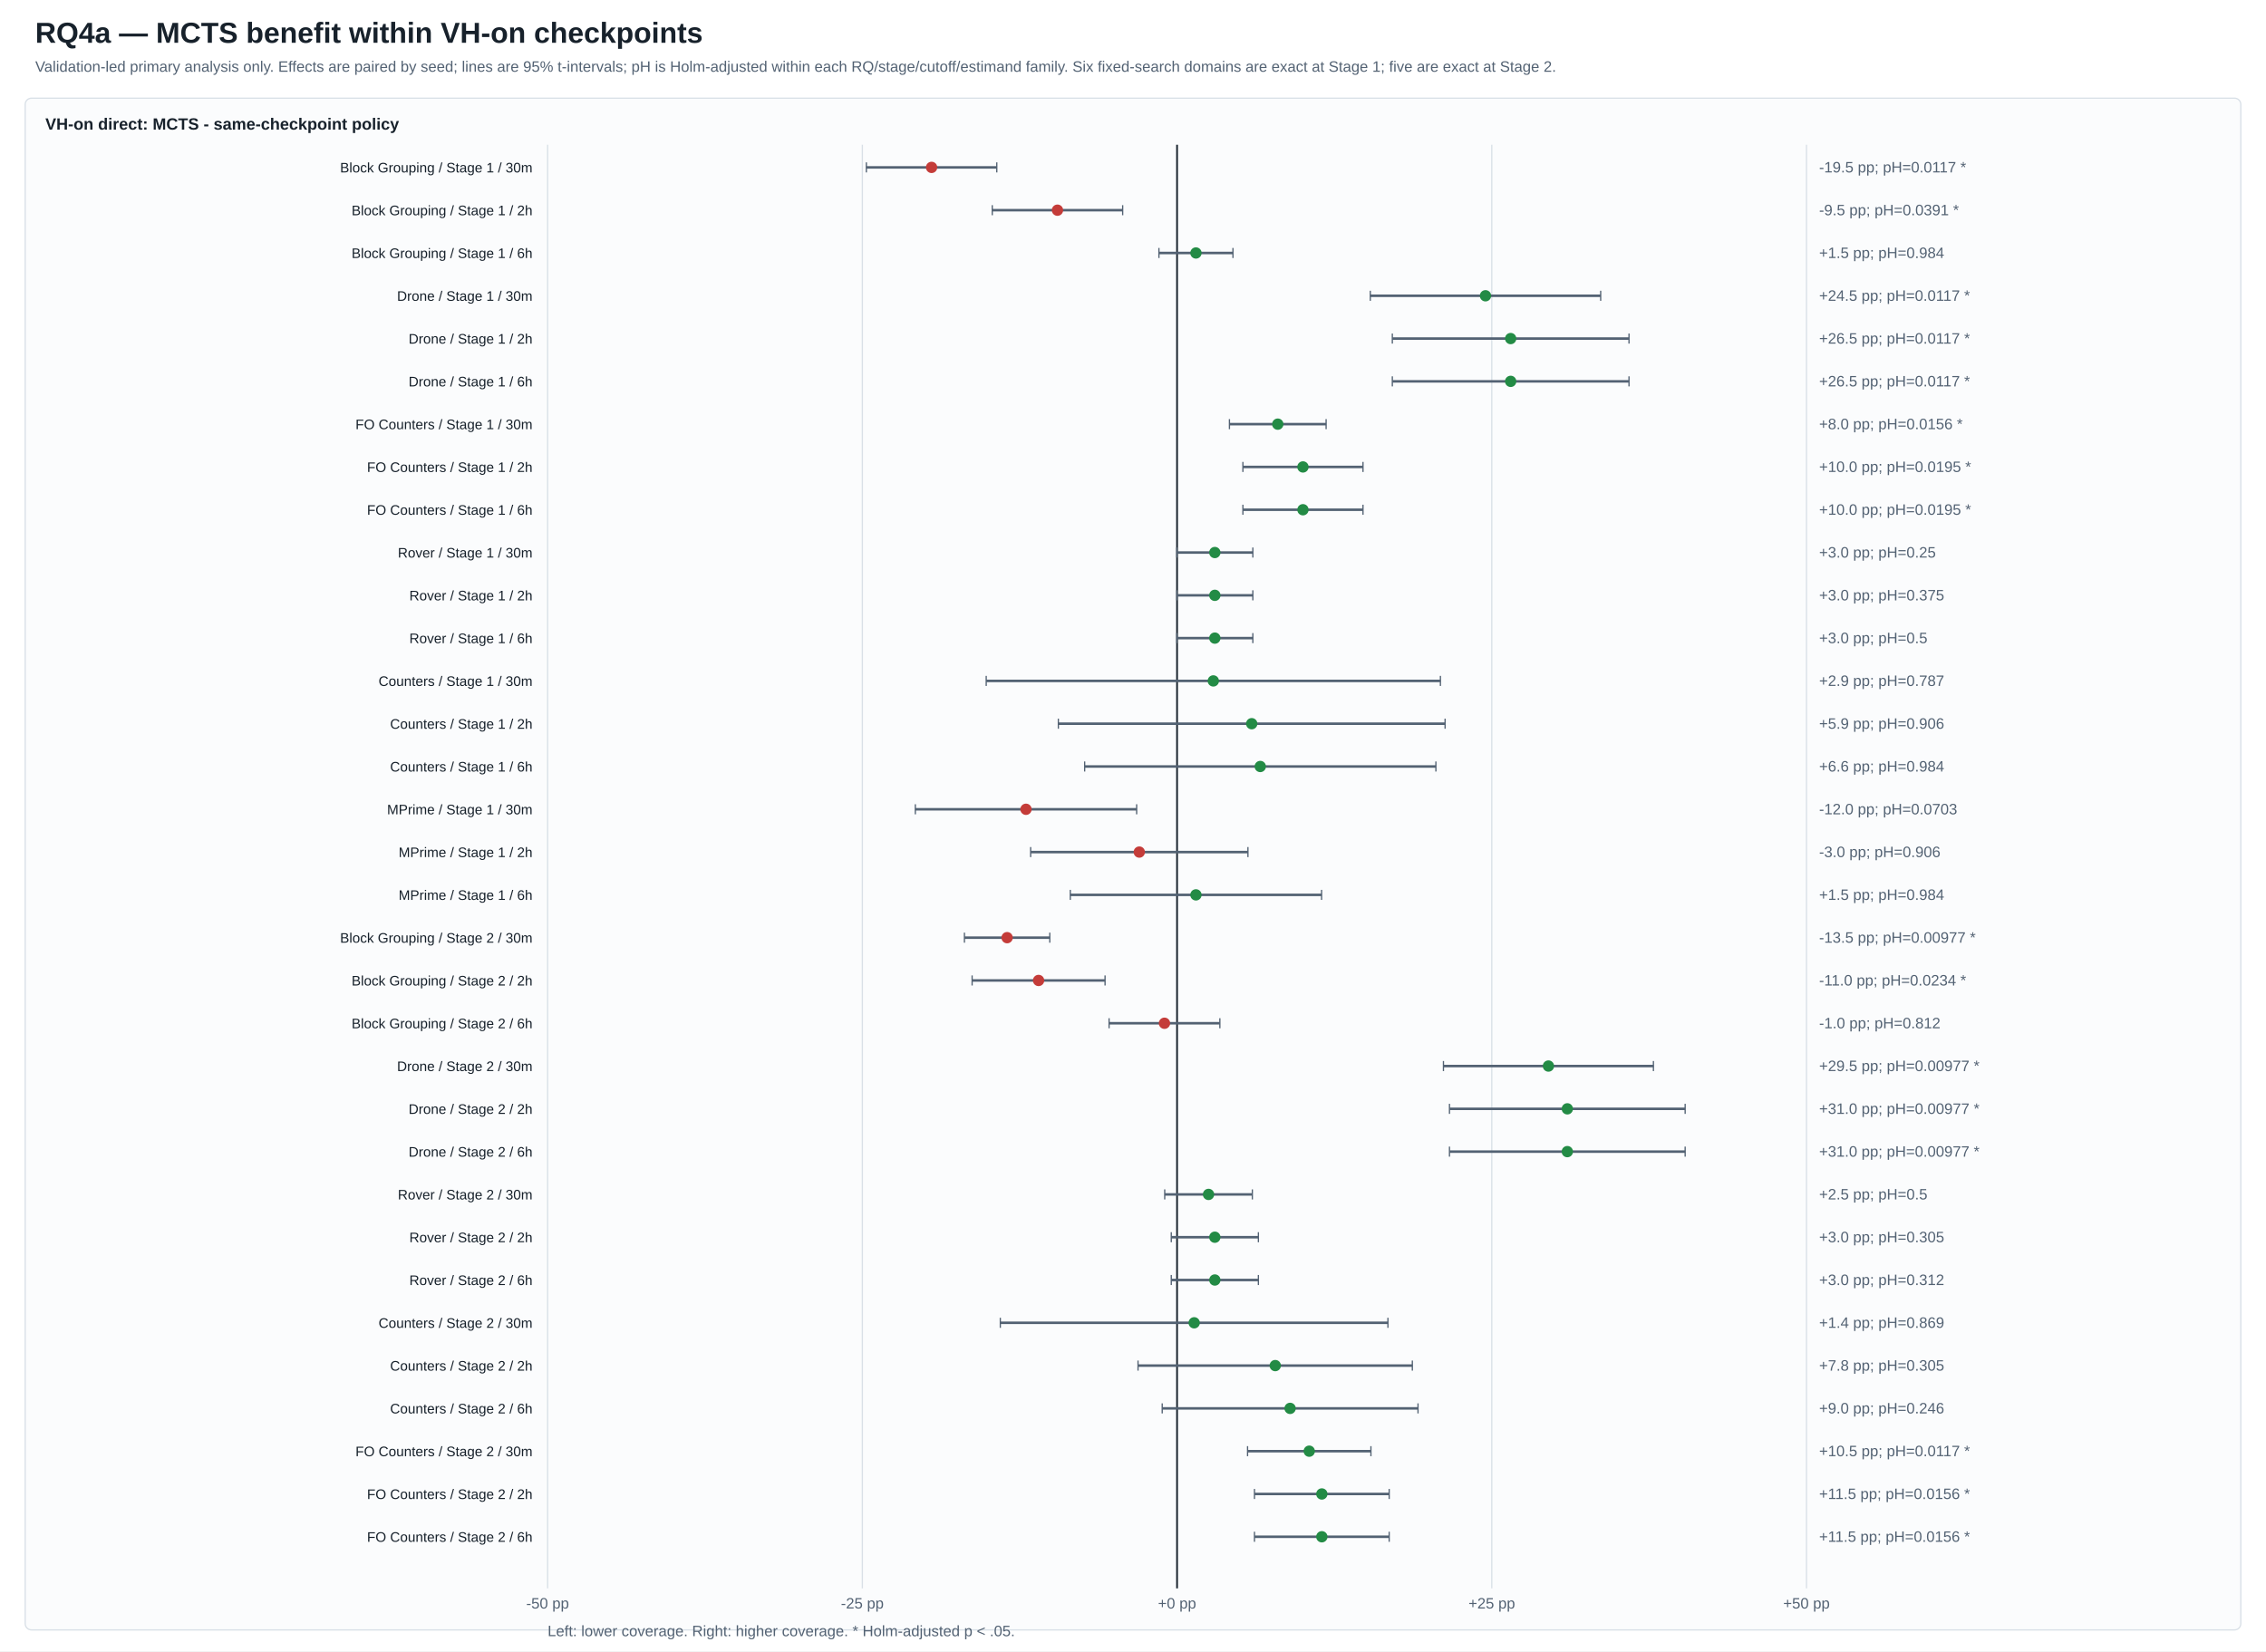
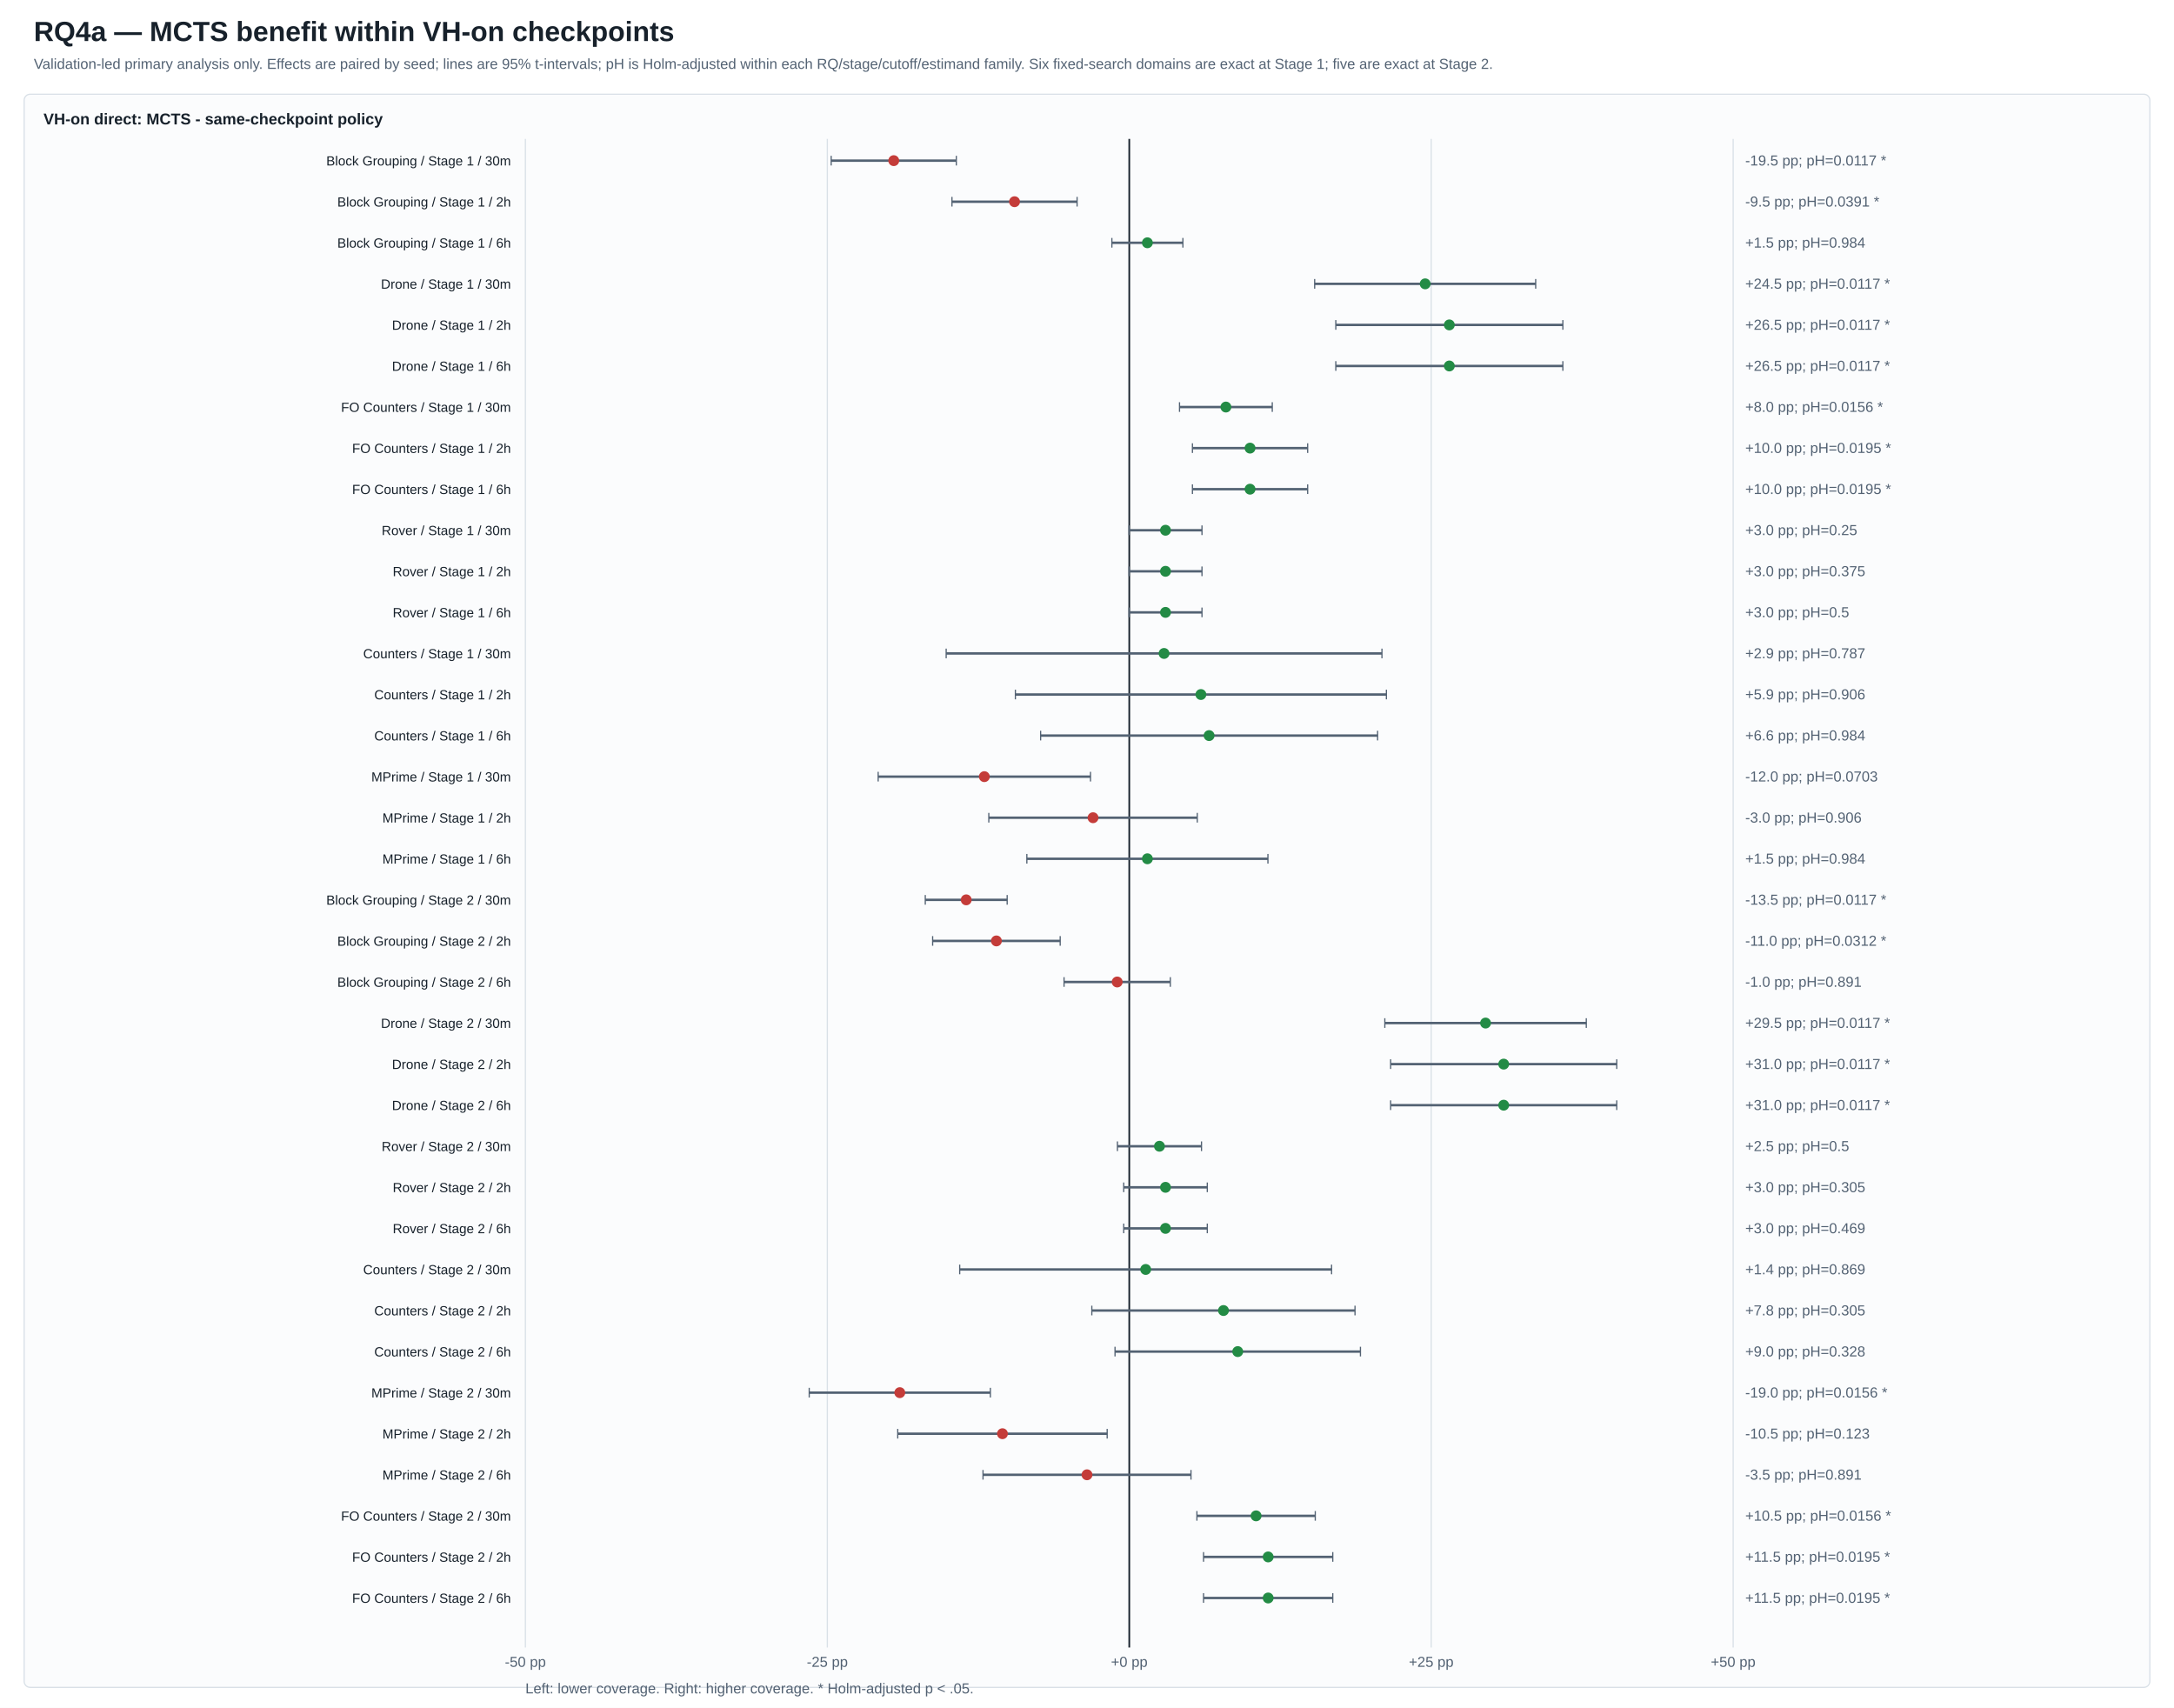
- <svg xmlns="http://www.w3.org/2000/svg" width="1800" height="1312" viewBox="0 0 1800 1312">
+ <svg xmlns="http://www.w3.org/2000/svg" width="1800" height="1414" viewBox="0 0 1800 1414">
  <rect width="100%" height="100%" fill="white" />
  <style>text{font-family:Segoe UI,Arial,sans-serif;fill:#17212b}.title{font-size:23px;font-weight:700}.sub{font-size:12px;fill:#536273}.label{font-size:11px}.head{font-size:13px;font-weight:700}</style>
  <text x="28" y="34" class="title">RQ4a — MCTS benefit within VH-on checkpoints</text>
  <text x="28" y="57" class="sub">Validation-led primary analysis only. Effects are paired by seed; lines are 95% t-intervals; pH is Holm-adjusted within each RQ/stage/cutoff/estimand family. Six fixed-search domains are exact at Stage 1; five are exact at Stage 2.</text>
-   <rect x="20" y="78" width="1760" height="1217" rx="5" fill="#fbfcfd" stroke="#d9e0e7" />
+   <rect x="20" y="78" width="1760" height="1319" rx="5" fill="#fbfcfd" stroke="#d9e0e7" />
  <text x="36" y="103" class="head">VH-on direct: MCTS - same-checkpoint policy</text>
-   <line x1="435.0" y1="115" x2="435.0" y2="1262" stroke="#d9e0e7" stroke-width="1" />
-   <text x="435.0" y="1278" text-anchor="middle" class="sub">-50 pp</text>
-   <line x1="685.0" y1="115" x2="685.0" y2="1262" stroke="#d9e0e7" stroke-width="1" />
-   <text x="685.0" y="1278" text-anchor="middle" class="sub">-25 pp</text>
-   <line x1="935.0" y1="115" x2="935.0" y2="1262" stroke="#17212b" stroke-width="1.4" />
-   <text x="935.0" y="1278" text-anchor="middle" class="sub">+0 pp</text>
-   <line x1="1185.0" y1="115" x2="1185.0" y2="1262" stroke="#d9e0e7" stroke-width="1" />
-   <text x="1185.0" y="1278" text-anchor="middle" class="sub">+25 pp</text>
-   <line x1="1435.0" y1="115" x2="1435.0" y2="1262" stroke="#d9e0e7" stroke-width="1" />
-   <text x="1435.0" y="1278" text-anchor="middle" class="sub">+50 pp</text>
+   <line x1="435.0" y1="115" x2="435.0" y2="1364" stroke="#d9e0e7" stroke-width="1" />
+   <text x="435.0" y="1380" text-anchor="middle" class="sub">-50 pp</text>
+   <line x1="685.0" y1="115" x2="685.0" y2="1364" stroke="#d9e0e7" stroke-width="1" />
+   <text x="685.0" y="1380" text-anchor="middle" class="sub">-25 pp</text>
+   <line x1="935.0" y1="115" x2="935.0" y2="1364" stroke="#17212b" stroke-width="1.4" />
+   <text x="935.0" y="1380" text-anchor="middle" class="sub">+0 pp</text>
+   <line x1="1185.0" y1="115" x2="1185.0" y2="1364" stroke="#d9e0e7" stroke-width="1" />
+   <text x="1185.0" y="1380" text-anchor="middle" class="sub">+25 pp</text>
+   <line x1="1435.0" y1="115" x2="1435.0" y2="1364" stroke="#d9e0e7" stroke-width="1" />
+   <text x="1435.0" y="1380" text-anchor="middle" class="sub">+50 pp</text>
  <text x="423" y="137" text-anchor="end" class="label">Block Grouping / Stage 1 / 30m</text>
  <line x1="688.2" y1="133" x2="791.8" y2="133" stroke="#536273" stroke-width="2" />
  <line x1="688.2" y1="129" x2="688.2" y2="137" stroke="#536273" />
  <line x1="791.8" y1="129" x2="791.8" y2="137" stroke="#536273" />
  <circle cx="740.0" cy="133" r="4.5" fill="#c43c39" />
  <text x="1445" y="137" class="sub">-19.5 pp; pH=0.0117 *</text>
  <text x="423" y="171" text-anchor="end" class="label">Block Grouping / Stage 1 / 2h</text>
  <line x1="788.2" y1="167" x2="891.8" y2="167" stroke="#536273" stroke-width="2" />
  <line x1="788.2" y1="163" x2="788.2" y2="171" stroke="#536273" />
  <line x1="891.8" y1="163" x2="891.8" y2="171" stroke="#536273" />
  <circle cx="840.0" cy="167" r="4.5" fill="#c43c39" />
  <text x="1445" y="171" class="sub">-9.5 pp; pH=0.0391 *</text>
  <text x="423" y="205" text-anchor="end" class="label">Block Grouping / Stage 1 / 6h</text>
  <line x1="920.6" y1="201" x2="979.4" y2="201" stroke="#536273" stroke-width="2" />
  <line x1="920.6" y1="197" x2="920.6" y2="205" stroke="#536273" />
  <line x1="979.4" y1="197" x2="979.4" y2="205" stroke="#536273" />
  <circle cx="950.0" cy="201" r="4.5" fill="#238b45" />
  <text x="1445" y="205" class="sub">+1.5 pp; pH=0.984</text>
  <text x="423" y="239" text-anchor="end" class="label">Drone / Stage 1 / 30m</text>
  <line x1="1088.5" y1="235" x2="1271.5" y2="235" stroke="#536273" stroke-width="2" />
  <line x1="1088.5" y1="231" x2="1088.5" y2="239" stroke="#536273" />
  <line x1="1271.5" y1="231" x2="1271.5" y2="239" stroke="#536273" />
  <circle cx="1180.0" cy="235" r="4.5" fill="#238b45" />
  <text x="1445" y="239" class="sub">+24.5 pp; pH=0.0117 *</text>
  <text x="423" y="273" text-anchor="end" class="label">Drone / Stage 1 / 2h</text>
  <line x1="1106.0" y1="269" x2="1294.0" y2="269" stroke="#536273" stroke-width="2" />
  <line x1="1106.0" y1="265" x2="1106.0" y2="273" stroke="#536273" />
  <line x1="1294.0" y1="265" x2="1294.0" y2="273" stroke="#536273" />
  <circle cx="1200.0" cy="269" r="4.5" fill="#238b45" />
  <text x="1445" y="273" class="sub">+26.5 pp; pH=0.0117 *</text>
  <text x="423" y="307" text-anchor="end" class="label">Drone / Stage 1 / 6h</text>
  <line x1="1106.0" y1="303" x2="1294.0" y2="303" stroke="#536273" stroke-width="2" />
  <line x1="1106.0" y1="299" x2="1106.0" y2="307" stroke="#536273" />
  <line x1="1294.0" y1="299" x2="1294.0" y2="307" stroke="#536273" />
  <circle cx="1200.0" cy="303" r="4.5" fill="#238b45" />
  <text x="1445" y="307" class="sub">+26.5 pp; pH=0.0117 *</text>
  <text x="423" y="341" text-anchor="end" class="label">FO Counters / Stage 1 / 30m</text>
  <line x1="976.6" y1="337" x2="1053.4" y2="337" stroke="#536273" stroke-width="2" />
  <line x1="976.6" y1="333" x2="976.6" y2="341" stroke="#536273" />
  <line x1="1053.4" y1="333" x2="1053.4" y2="341" stroke="#536273" />
  <circle cx="1015.0" cy="337" r="4.5" fill="#238b45" />
  <text x="1445" y="341" class="sub">+8.0 pp; pH=0.0156 *</text>
  <text x="423" y="375" text-anchor="end" class="label">FO Counters / Stage 1 / 2h</text>
  <line x1="987.3" y1="371" x2="1082.7" y2="371" stroke="#536273" stroke-width="2" />
  <line x1="987.3" y1="367" x2="987.3" y2="375" stroke="#536273" />
  <line x1="1082.7" y1="367" x2="1082.7" y2="375" stroke="#536273" />
  <circle cx="1035.0" cy="371" r="4.5" fill="#238b45" />
  <text x="1445" y="375" class="sub">+10.0 pp; pH=0.0195 *</text>
  <text x="423" y="409" text-anchor="end" class="label">FO Counters / Stage 1 / 6h</text>
  <line x1="987.3" y1="405" x2="1082.7" y2="405" stroke="#536273" stroke-width="2" />
  <line x1="987.3" y1="401" x2="987.3" y2="409" stroke="#536273" />
  <line x1="1082.7" y1="401" x2="1082.7" y2="409" stroke="#536273" />
  <circle cx="1035.0" cy="405" r="4.5" fill="#238b45" />
  <text x="1445" y="409" class="sub">+10.0 pp; pH=0.0195 *</text>
  <text x="423" y="443" text-anchor="end" class="label">Rover / Stage 1 / 30m</text>
  <line x1="934.8" y1="439" x2="995.2" y2="439" stroke="#536273" stroke-width="2" />
  <line x1="934.8" y1="435" x2="934.8" y2="443" stroke="#536273" />
  <line x1="995.2" y1="435" x2="995.2" y2="443" stroke="#536273" />
  <circle cx="965.0" cy="439" r="4.5" fill="#238b45" />
  <text x="1445" y="443" class="sub">+3.0 pp; pH=0.25</text>
  <text x="423" y="477" text-anchor="end" class="label">Rover / Stage 1 / 2h</text>
  <line x1="934.8" y1="473" x2="995.2" y2="473" stroke="#536273" stroke-width="2" />
  <line x1="934.8" y1="469" x2="934.8" y2="477" stroke="#536273" />
  <line x1="995.2" y1="469" x2="995.2" y2="477" stroke="#536273" />
  <circle cx="965.0" cy="473" r="4.5" fill="#238b45" />
  <text x="1445" y="477" class="sub">+3.0 pp; pH=0.375</text>
  <text x="423" y="511" text-anchor="end" class="label">Rover / Stage 1 / 6h</text>
  <line x1="934.8" y1="507" x2="995.2" y2="507" stroke="#536273" stroke-width="2" />
  <line x1="934.8" y1="503" x2="934.8" y2="511" stroke="#536273" />
  <line x1="995.2" y1="503" x2="995.2" y2="511" stroke="#536273" />
  <circle cx="965.0" cy="507" r="4.5" fill="#238b45" />
  <text x="1445" y="511" class="sub">+3.0 pp; pH=0.5</text>
  <text x="423" y="545" text-anchor="end" class="label">Counters / Stage 1 / 30m</text>
  <line x1="783.4" y1="541" x2="1144.2" y2="541" stroke="#536273" stroke-width="2" />
  <line x1="783.4" y1="537" x2="783.4" y2="545" stroke="#536273" />
  <line x1="1144.2" y1="537" x2="1144.2" y2="545" stroke="#536273" />
  <circle cx="963.8" cy="541" r="4.5" fill="#238b45" />
  <text x="1445" y="545" class="sub">+2.9 pp; pH=0.787</text>
  <text x="423" y="579" text-anchor="end" class="label">Counters / Stage 1 / 2h</text>
  <line x1="840.7" y1="575" x2="1147.9" y2="575" stroke="#536273" stroke-width="2" />
  <line x1="840.7" y1="571" x2="840.7" y2="579" stroke="#536273" />
  <line x1="1147.9" y1="571" x2="1147.9" y2="579" stroke="#536273" />
  <circle cx="994.3" cy="575" r="4.5" fill="#238b45" />
  <text x="1445" y="579" class="sub">+5.9 pp; pH=0.906</text>
  <text x="423" y="613" text-anchor="end" class="label">Counters / Stage 1 / 6h</text>
  <line x1="861.6" y1="609" x2="1140.6" y2="609" stroke="#536273" stroke-width="2" />
  <line x1="861.6" y1="605" x2="861.6" y2="613" stroke="#536273" />
  <line x1="1140.6" y1="605" x2="1140.6" y2="613" stroke="#536273" />
  <circle cx="1001.1" cy="609" r="4.5" fill="#238b45" />
  <text x="1445" y="613" class="sub">+6.6 pp; pH=0.984</text>
  <text x="423" y="647" text-anchor="end" class="label">MPrime / Stage 1 / 30m</text>
  <line x1="727.1" y1="643" x2="902.9" y2="643" stroke="#536273" stroke-width="2" />
  <line x1="727.1" y1="639" x2="727.1" y2="647" stroke="#536273" />
  <line x1="902.9" y1="639" x2="902.9" y2="647" stroke="#536273" />
  <circle cx="815.0" cy="643" r="4.5" fill="#c43c39" />
  <text x="1445" y="647" class="sub">-12.0 pp; pH=0.0703</text>
  <text x="423" y="681" text-anchor="end" class="label">MPrime / Stage 1 / 2h</text>
  <line x1="818.7" y1="677" x2="991.3" y2="677" stroke="#536273" stroke-width="2" />
  <line x1="818.7" y1="673" x2="818.7" y2="681" stroke="#536273" />
  <line x1="991.3" y1="673" x2="991.3" y2="681" stroke="#536273" />
  <circle cx="905.0" cy="677" r="4.5" fill="#c43c39" />
  <text x="1445" y="681" class="sub">-3.0 pp; pH=0.906</text>
  <text x="423" y="715" text-anchor="end" class="label">MPrime / Stage 1 / 6h</text>
  <line x1="850.2" y1="711" x2="1049.8" y2="711" stroke="#536273" stroke-width="2" />
  <line x1="850.2" y1="707" x2="850.2" y2="715" stroke="#536273" />
  <line x1="1049.8" y1="707" x2="1049.8" y2="715" stroke="#536273" />
  <circle cx="950.0" cy="711" r="4.5" fill="#238b45" />
  <text x="1445" y="715" class="sub">+1.5 pp; pH=0.984</text>
  <text x="423" y="749" text-anchor="end" class="label">Block Grouping / Stage 2 / 30m</text>
  <line x1="766.1" y1="745" x2="833.9" y2="745" stroke="#536273" stroke-width="2" />
  <line x1="766.1" y1="741" x2="766.1" y2="749" stroke="#536273" />
  <line x1="833.9" y1="741" x2="833.9" y2="749" stroke="#536273" />
  <circle cx="800.0" cy="745" r="4.5" fill="#c43c39" />
-   <text x="1445" y="749" class="sub">-13.5 pp; pH=0.00977 *</text>
+   <text x="1445" y="749" class="sub">-13.5 pp; pH=0.0117 *</text>
  <text x="423" y="783" text-anchor="end" class="label">Block Grouping / Stage 2 / 2h</text>
  <line x1="772.2" y1="779" x2="877.8" y2="779" stroke="#536273" stroke-width="2" />
  <line x1="772.2" y1="775" x2="772.2" y2="783" stroke="#536273" />
  <line x1="877.8" y1="775" x2="877.8" y2="783" stroke="#536273" />
  <circle cx="825.0" cy="779" r="4.5" fill="#c43c39" />
-   <text x="1445" y="783" class="sub">-11.0 pp; pH=0.0234 *</text>
+   <text x="1445" y="783" class="sub">-11.0 pp; pH=0.0312 *</text>
  <text x="423" y="817" text-anchor="end" class="label">Block Grouping / Stage 2 / 6h</text>
  <line x1="881.0" y1="813" x2="969.0" y2="813" stroke="#536273" stroke-width="2" />
  <line x1="881.0" y1="809" x2="881.0" y2="817" stroke="#536273" />
  <line x1="969.0" y1="809" x2="969.0" y2="817" stroke="#536273" />
  <circle cx="925.0" cy="813" r="4.5" fill="#c43c39" />
-   <text x="1445" y="817" class="sub">-1.0 pp; pH=0.812</text>
+   <text x="1445" y="817" class="sub">-1.0 pp; pH=0.891</text>
  <text x="423" y="851" text-anchor="end" class="label">Drone / Stage 2 / 30m</text>
  <line x1="1146.6" y1="847" x2="1313.4" y2="847" stroke="#536273" stroke-width="2" />
  <line x1="1146.6" y1="843" x2="1146.6" y2="851" stroke="#536273" />
  <line x1="1313.4" y1="843" x2="1313.4" y2="851" stroke="#536273" />
  <circle cx="1230.0" cy="847" r="4.5" fill="#238b45" />
-   <text x="1445" y="851" class="sub">+29.5 pp; pH=0.00977 *</text>
+   <text x="1445" y="851" class="sub">+29.5 pp; pH=0.0117 *</text>
  <text x="423" y="885" text-anchor="end" class="label">Drone / Stage 2 / 2h</text>
  <line x1="1151.4" y1="881" x2="1338.6" y2="881" stroke="#536273" stroke-width="2" />
  <line x1="1151.4" y1="877" x2="1151.4" y2="885" stroke="#536273" />
  <line x1="1338.6" y1="877" x2="1338.6" y2="885" stroke="#536273" />
  <circle cx="1245.0" cy="881" r="4.5" fill="#238b45" />
-   <text x="1445" y="885" class="sub">+31.0 pp; pH=0.00977 *</text>
+   <text x="1445" y="885" class="sub">+31.0 pp; pH=0.0117 *</text>
  <text x="423" y="919" text-anchor="end" class="label">Drone / Stage 2 / 6h</text>
  <line x1="1151.4" y1="915" x2="1338.6" y2="915" stroke="#536273" stroke-width="2" />
  <line x1="1151.4" y1="911" x2="1151.4" y2="919" stroke="#536273" />
  <line x1="1338.6" y1="911" x2="1338.6" y2="919" stroke="#536273" />
  <circle cx="1245.0" cy="915" r="4.5" fill="#238b45" />
-   <text x="1445" y="919" class="sub">+31.0 pp; pH=0.00977 *</text>
+   <text x="1445" y="919" class="sub">+31.0 pp; pH=0.0117 *</text>
  <text x="423" y="953" text-anchor="end" class="label">Rover / Stage 2 / 30m</text>
  <line x1="925.2" y1="949" x2="994.8" y2="949" stroke="#536273" stroke-width="2" />
  <line x1="925.2" y1="945" x2="925.2" y2="953" stroke="#536273" />
  <line x1="994.8" y1="945" x2="994.8" y2="953" stroke="#536273" />
  <circle cx="960.0" cy="949" r="4.5" fill="#238b45" />
  <text x="1445" y="953" class="sub">+2.5 pp; pH=0.5</text>
  <text x="423" y="987" text-anchor="end" class="label">Rover / Stage 2 / 2h</text>
  <line x1="930.4" y1="983" x2="999.6" y2="983" stroke="#536273" stroke-width="2" />
  <line x1="930.4" y1="979" x2="930.4" y2="987" stroke="#536273" />
  <line x1="999.6" y1="979" x2="999.6" y2="987" stroke="#536273" />
  <circle cx="965.0" cy="983" r="4.5" fill="#238b45" />
  <text x="1445" y="987" class="sub">+3.0 pp; pH=0.305</text>
  <text x="423" y="1021" text-anchor="end" class="label">Rover / Stage 2 / 6h</text>
  <line x1="930.4" y1="1017" x2="999.6" y2="1017" stroke="#536273" stroke-width="2" />
  <line x1="930.4" y1="1013" x2="930.4" y2="1021" stroke="#536273" />
  <line x1="999.6" y1="1013" x2="999.6" y2="1021" stroke="#536273" />
  <circle cx="965.0" cy="1017" r="4.5" fill="#238b45" />
-   <text x="1445" y="1021" class="sub">+3.0 pp; pH=0.312</text>
+   <text x="1445" y="1021" class="sub">+3.0 pp; pH=0.469</text>
  <text x="423" y="1055" text-anchor="end" class="label">Counters / Stage 2 / 30m</text>
  <line x1="794.6" y1="1051" x2="1102.5" y2="1051" stroke="#536273" stroke-width="2" />
  <line x1="794.6" y1="1047" x2="794.6" y2="1055" stroke="#536273" />
  <line x1="1102.5" y1="1047" x2="1102.5" y2="1055" stroke="#536273" />
  <circle cx="948.6" cy="1051" r="4.5" fill="#238b45" />
  <text x="1445" y="1055" class="sub">+1.4 pp; pH=0.869</text>
  <text x="423" y="1089" text-anchor="end" class="label">Counters / Stage 2 / 2h</text>
  <line x1="904.0" y1="1085" x2="1121.9" y2="1085" stroke="#536273" stroke-width="2" />
  <line x1="904.0" y1="1081" x2="904.0" y2="1089" stroke="#536273" />
  <line x1="1121.9" y1="1081" x2="1121.9" y2="1089" stroke="#536273" />
  <circle cx="1013.0" cy="1085" r="4.5" fill="#238b45" />
  <text x="1445" y="1089" class="sub">+7.8 pp; pH=0.305</text>
  <text x="423" y="1123" text-anchor="end" class="label">Counters / Stage 2 / 6h</text>
  <line x1="923.2" y1="1119" x2="1126.4" y2="1119" stroke="#536273" stroke-width="2" />
  <line x1="923.2" y1="1115" x2="923.2" y2="1123" stroke="#536273" />
  <line x1="1126.4" y1="1115" x2="1126.4" y2="1123" stroke="#536273" />
  <circle cx="1024.8" cy="1119" r="4.5" fill="#238b45" />
-   <text x="1445" y="1123" class="sub">+9.0 pp; pH=0.246</text>
-   <text x="423" y="1157" text-anchor="end" class="label">FO Counters / Stage 2 / 30m</text>
-   <line x1="991.0" y1="1153" x2="1089.0" y2="1153" stroke="#536273" stroke-width="2" />
-   <line x1="991.0" y1="1149" x2="991.0" y2="1157" stroke="#536273" />
-   <line x1="1089.0" y1="1149" x2="1089.0" y2="1157" stroke="#536273" />
-   <circle cx="1040.0" cy="1153" r="4.5" fill="#238b45" />
-   <text x="1445" y="1157" class="sub">+10.5 pp; pH=0.0117 *</text>
-   <text x="423" y="1191" text-anchor="end" class="label">FO Counters / Stage 2 / 2h</text>
-   <line x1="996.5" y1="1187" x2="1103.5" y2="1187" stroke="#536273" stroke-width="2" />
-   <line x1="996.5" y1="1183" x2="996.5" y2="1191" stroke="#536273" />
-   <line x1="1103.5" y1="1183" x2="1103.5" y2="1191" stroke="#536273" />
-   <circle cx="1050.0" cy="1187" r="4.5" fill="#238b45" />
-   <text x="1445" y="1191" class="sub">+11.5 pp; pH=0.0156 *</text>
-   <text x="423" y="1225" text-anchor="end" class="label">FO Counters / Stage 2 / 6h</text>
-   <line x1="996.5" y1="1221" x2="1103.5" y2="1221" stroke="#536273" stroke-width="2" />
-   <line x1="996.5" y1="1217" x2="996.5" y2="1225" stroke="#536273" />
-   <line x1="1103.5" y1="1217" x2="1103.5" y2="1225" stroke="#536273" />
-   <circle cx="1050.0" cy="1221" r="4.5" fill="#238b45" />
-   <text x="1445" y="1225" class="sub">+11.5 pp; pH=0.0156 *</text>
-   <text x="435" y="1300" class="sub">Left: lower coverage. Right: higher coverage. * Holm-adjusted p &lt; .05.</text>
+   <text x="1445" y="1123" class="sub">+9.0 pp; pH=0.328</text>
+   <text x="423" y="1157" text-anchor="end" class="label">MPrime / Stage 2 / 30m</text>
+   <line x1="670.0" y1="1153" x2="820.0" y2="1153" stroke="#536273" stroke-width="2" />
+   <line x1="670.0" y1="1149" x2="670.0" y2="1157" stroke="#536273" />
+   <line x1="820.0" y1="1149" x2="820.0" y2="1157" stroke="#536273" />
+   <circle cx="745.0" cy="1153" r="4.5" fill="#c43c39" />
+   <text x="1445" y="1157" class="sub">-19.0 pp; pH=0.0156 *</text>
+   <text x="423" y="1191" text-anchor="end" class="label">MPrime / Stage 2 / 2h</text>
+   <line x1="743.3" y1="1187" x2="916.7" y2="1187" stroke="#536273" stroke-width="2" />
+   <line x1="743.3" y1="1183" x2="743.3" y2="1191" stroke="#536273" />
+   <line x1="916.7" y1="1183" x2="916.7" y2="1191" stroke="#536273" />
+   <circle cx="830.0" cy="1187" r="4.5" fill="#c43c39" />
+   <text x="1445" y="1191" class="sub">-10.5 pp; pH=0.123</text>
+   <text x="423" y="1225" text-anchor="end" class="label">MPrime / Stage 2 / 6h</text>
+   <line x1="813.9" y1="1221" x2="986.1" y2="1221" stroke="#536273" stroke-width="2" />
+   <line x1="813.9" y1="1217" x2="813.9" y2="1225" stroke="#536273" />
+   <line x1="986.1" y1="1217" x2="986.1" y2="1225" stroke="#536273" />
+   <circle cx="900.0" cy="1221" r="4.5" fill="#c43c39" />
+   <text x="1445" y="1225" class="sub">-3.5 pp; pH=0.891</text>
+   <text x="423" y="1259" text-anchor="end" class="label">FO Counters / Stage 2 / 30m</text>
+   <line x1="991.0" y1="1255" x2="1089.0" y2="1255" stroke="#536273" stroke-width="2" />
+   <line x1="991.0" y1="1251" x2="991.0" y2="1259" stroke="#536273" />
+   <line x1="1089.0" y1="1251" x2="1089.0" y2="1259" stroke="#536273" />
+   <circle cx="1040.0" cy="1255" r="4.5" fill="#238b45" />
+   <text x="1445" y="1259" class="sub">+10.5 pp; pH=0.0156 *</text>
+   <text x="423" y="1293" text-anchor="end" class="label">FO Counters / Stage 2 / 2h</text>
+   <line x1="996.5" y1="1289" x2="1103.5" y2="1289" stroke="#536273" stroke-width="2" />
+   <line x1="996.5" y1="1285" x2="996.5" y2="1293" stroke="#536273" />
+   <line x1="1103.5" y1="1285" x2="1103.5" y2="1293" stroke="#536273" />
+   <circle cx="1050.0" cy="1289" r="4.5" fill="#238b45" />
+   <text x="1445" y="1293" class="sub">+11.5 pp; pH=0.0195 *</text>
+   <text x="423" y="1327" text-anchor="end" class="label">FO Counters / Stage 2 / 6h</text>
+   <line x1="996.5" y1="1323" x2="1103.5" y2="1323" stroke="#536273" stroke-width="2" />
+   <line x1="996.5" y1="1319" x2="996.5" y2="1327" stroke="#536273" />
+   <line x1="1103.5" y1="1319" x2="1103.5" y2="1327" stroke="#536273" />
+   <circle cx="1050.0" cy="1323" r="4.5" fill="#238b45" />
+   <text x="1445" y="1327" class="sub">+11.5 pp; pH=0.0195 *</text>
+   <text x="435" y="1402" class="sub">Left: lower coverage. Right: higher coverage. * Holm-adjusted p &lt; .05.</text>
</svg>
